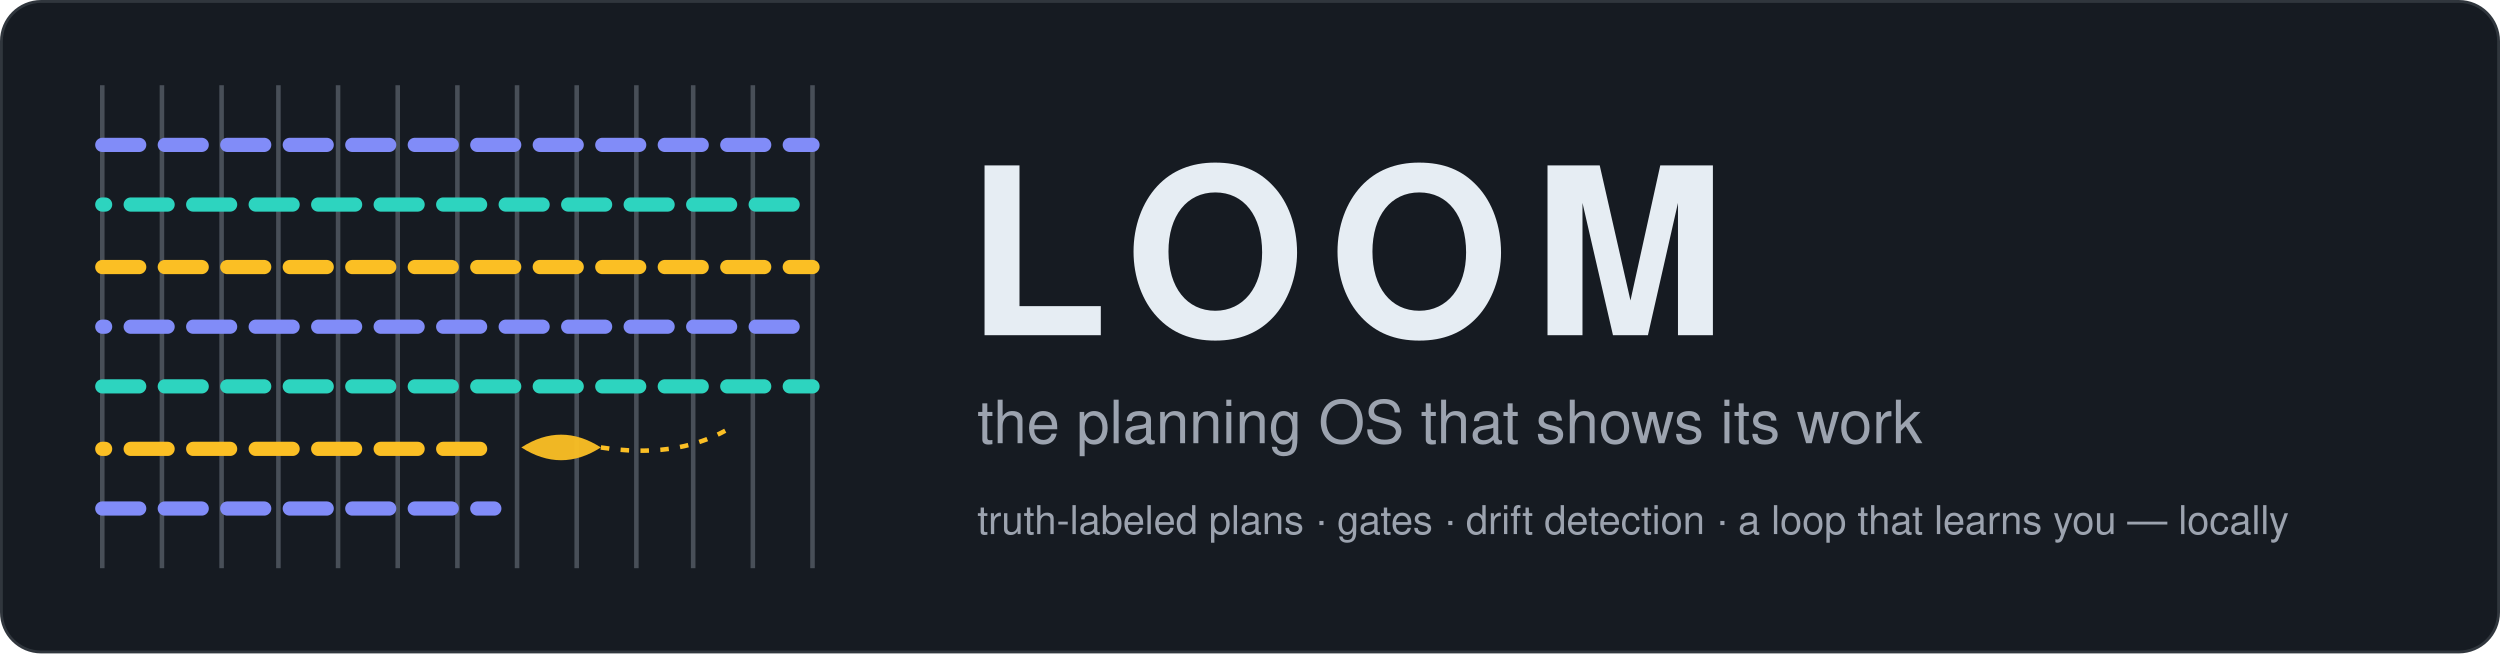
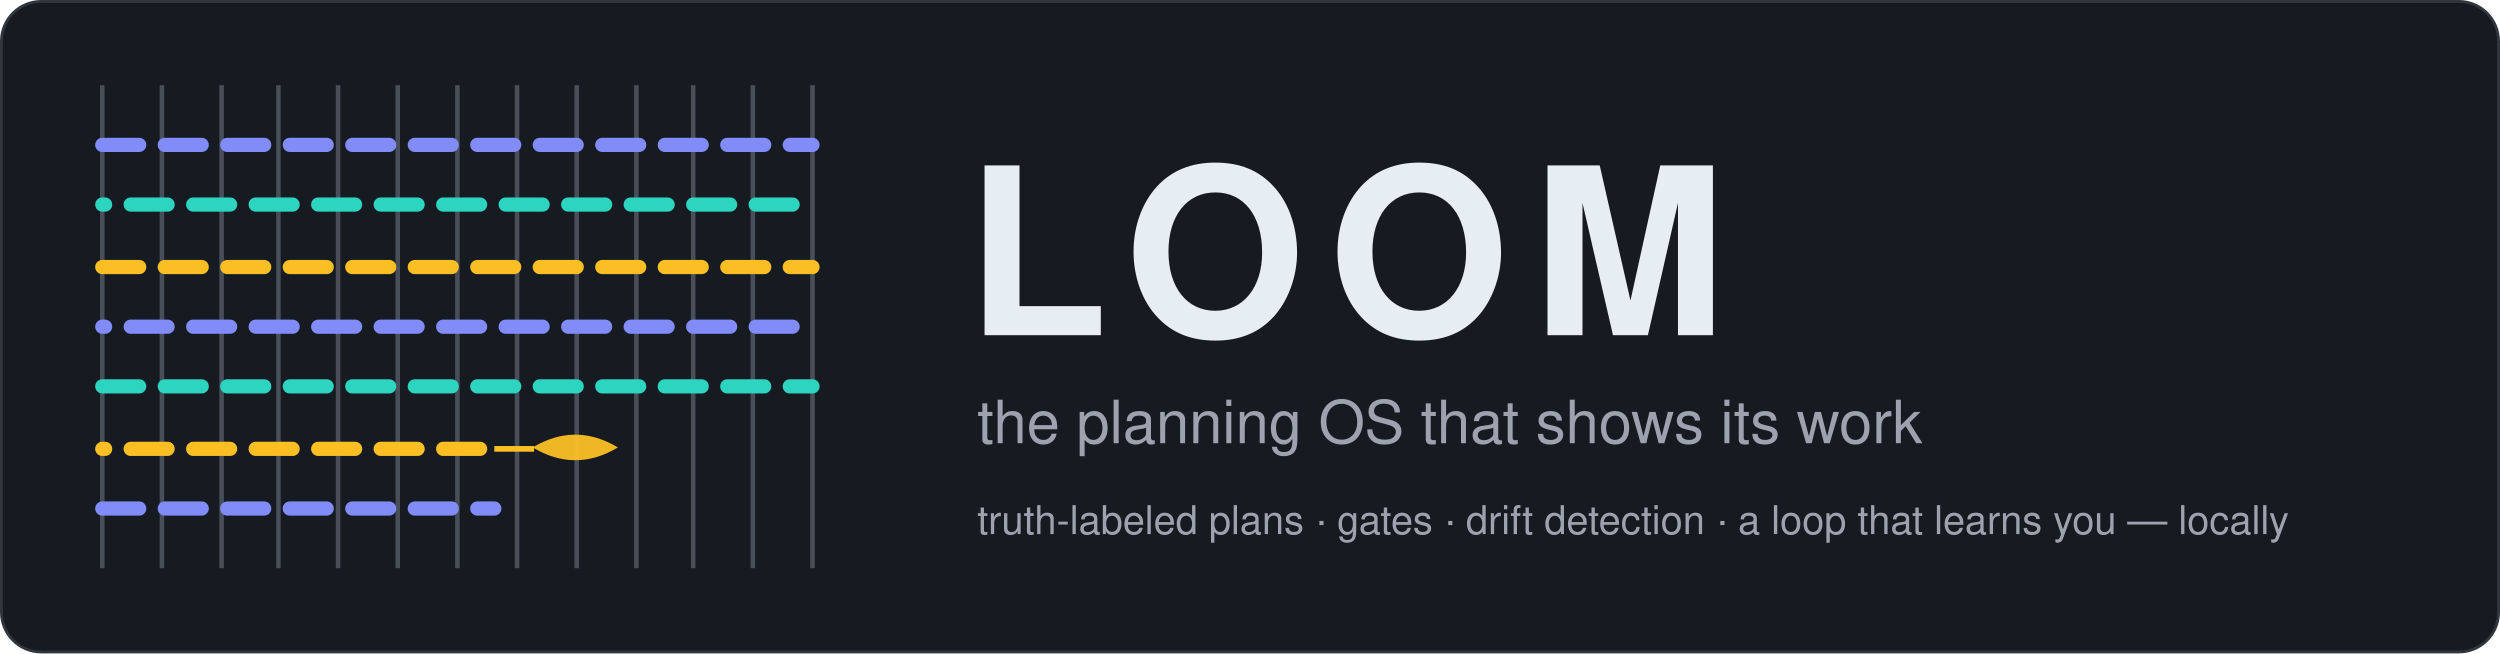
<svg xmlns="http://www.w3.org/2000/svg" viewBox="0 0 880 230" role="img" aria-label="Loom — the planning OS that shows its work">
  <rect x="0.5" y="0.5" width="879" height="229" rx="14" fill="#161b22" stroke="#30363d" />
  <line x1="36" y1="30" x2="36" y2="200" stroke="#484f58" stroke-width="1.6" />
  <line x1="57" y1="30" x2="57" y2="200" stroke="#484f58" stroke-width="1.6" />
  <line x1="78" y1="30" x2="78" y2="200" stroke="#484f58" stroke-width="1.6" />
  <line x1="98" y1="30" x2="98" y2="200" stroke="#484f58" stroke-width="1.6" />
  <line x1="119" y1="30" x2="119" y2="200" stroke="#484f58" stroke-width="1.6" />
  <line x1="140" y1="30" x2="140" y2="200" stroke="#484f58" stroke-width="1.6" />
  <line x1="161" y1="30" x2="161" y2="200" stroke="#484f58" stroke-width="1.6" />
  <line x1="182" y1="30" x2="182" y2="200" stroke="#484f58" stroke-width="1.6" />
  <line x1="203" y1="30" x2="203" y2="200" stroke="#484f58" stroke-width="1.6" />
  <line x1="224" y1="30" x2="224" y2="200" stroke="#484f58" stroke-width="1.6" />
  <line x1="244" y1="30" x2="244" y2="200" stroke="#484f58" stroke-width="1.6" />
  <line x1="265" y1="30" x2="265" y2="200" stroke="#484f58" stroke-width="1.6" />
  <line x1="286" y1="30" x2="286" y2="200" stroke="#484f58" stroke-width="1.6" />
  <line x1="36" y1="51" x2="286" y2="51" stroke="#818cf8" stroke-width="5" stroke-linecap="round" stroke-dasharray="13 9" stroke-dashoffset="0" />
  <line x1="36" y1="72" x2="286" y2="72" stroke="#2dd4bf" stroke-width="5" stroke-linecap="round" stroke-dasharray="13 9" stroke-dashoffset="12" />
  <line x1="36" y1="94" x2="286" y2="94" stroke="#fbbf24" stroke-width="5" stroke-linecap="round" stroke-dasharray="13 9" stroke-dashoffset="0" />
  <line x1="36" y1="115" x2="286" y2="115" stroke="#818cf8" stroke-width="5" stroke-linecap="round" stroke-dasharray="13 9" stroke-dashoffset="12" />
  <line x1="36" y1="136" x2="286" y2="136" stroke="#2dd4bf" stroke-width="5" stroke-linecap="round" stroke-dasharray="13 9" stroke-dashoffset="0" />
  <line x1="36" y1="158" x2="174" y2="158" stroke="#fbbf24" stroke-width="5" stroke-linecap="round" stroke-dasharray="13 9" stroke-dashoffset="12" />
-   <path d="M183.5 157.5 q14 -9 28 0 q-14 9 -28 0 z" fill="#fbbf24" opacity="0.95" />
-   <path d="M211.5 157.5 q26 4 44 -6" stroke="#fbbf24" stroke-width="1.6" fill="none" stroke-dasharray="3 4" />
+   <line x1="174" y1="158" x2="188" y2="158" stroke="#fbbf24" stroke-width="2" />
+   <path d="M187.5 157.5 q15 -9 30 0 q-15 9 -30 0 z" fill="#fbbf24" opacity="0.95" />
  <line x1="36" y1="179" x2="174" y2="179" stroke="#818cf8" stroke-width="5" stroke-linecap="round" stroke-dasharray="13 9" stroke-dashoffset="0" />
  <text x="340" y="118" font-family="-apple-system,Segoe UI,Helvetica,Arial,sans-serif" font-size="82" font-weight="800" letter-spacing="8" fill="#e6edf3">LOOM</text>
  <text x="344" y="156" font-family="-apple-system,Segoe UI,Helvetica,Arial,sans-serif" font-size="21" fill="#9ca3af">the planning OS that shows its work</text>
  <text x="344" y="188" font-family="-apple-system,Segoe UI,Helvetica,Arial,sans-serif" font-size="14" fill="#9ca3af">truth-labeled plans · gates · drift detection · a loop that learns you — locally</text>
</svg>
